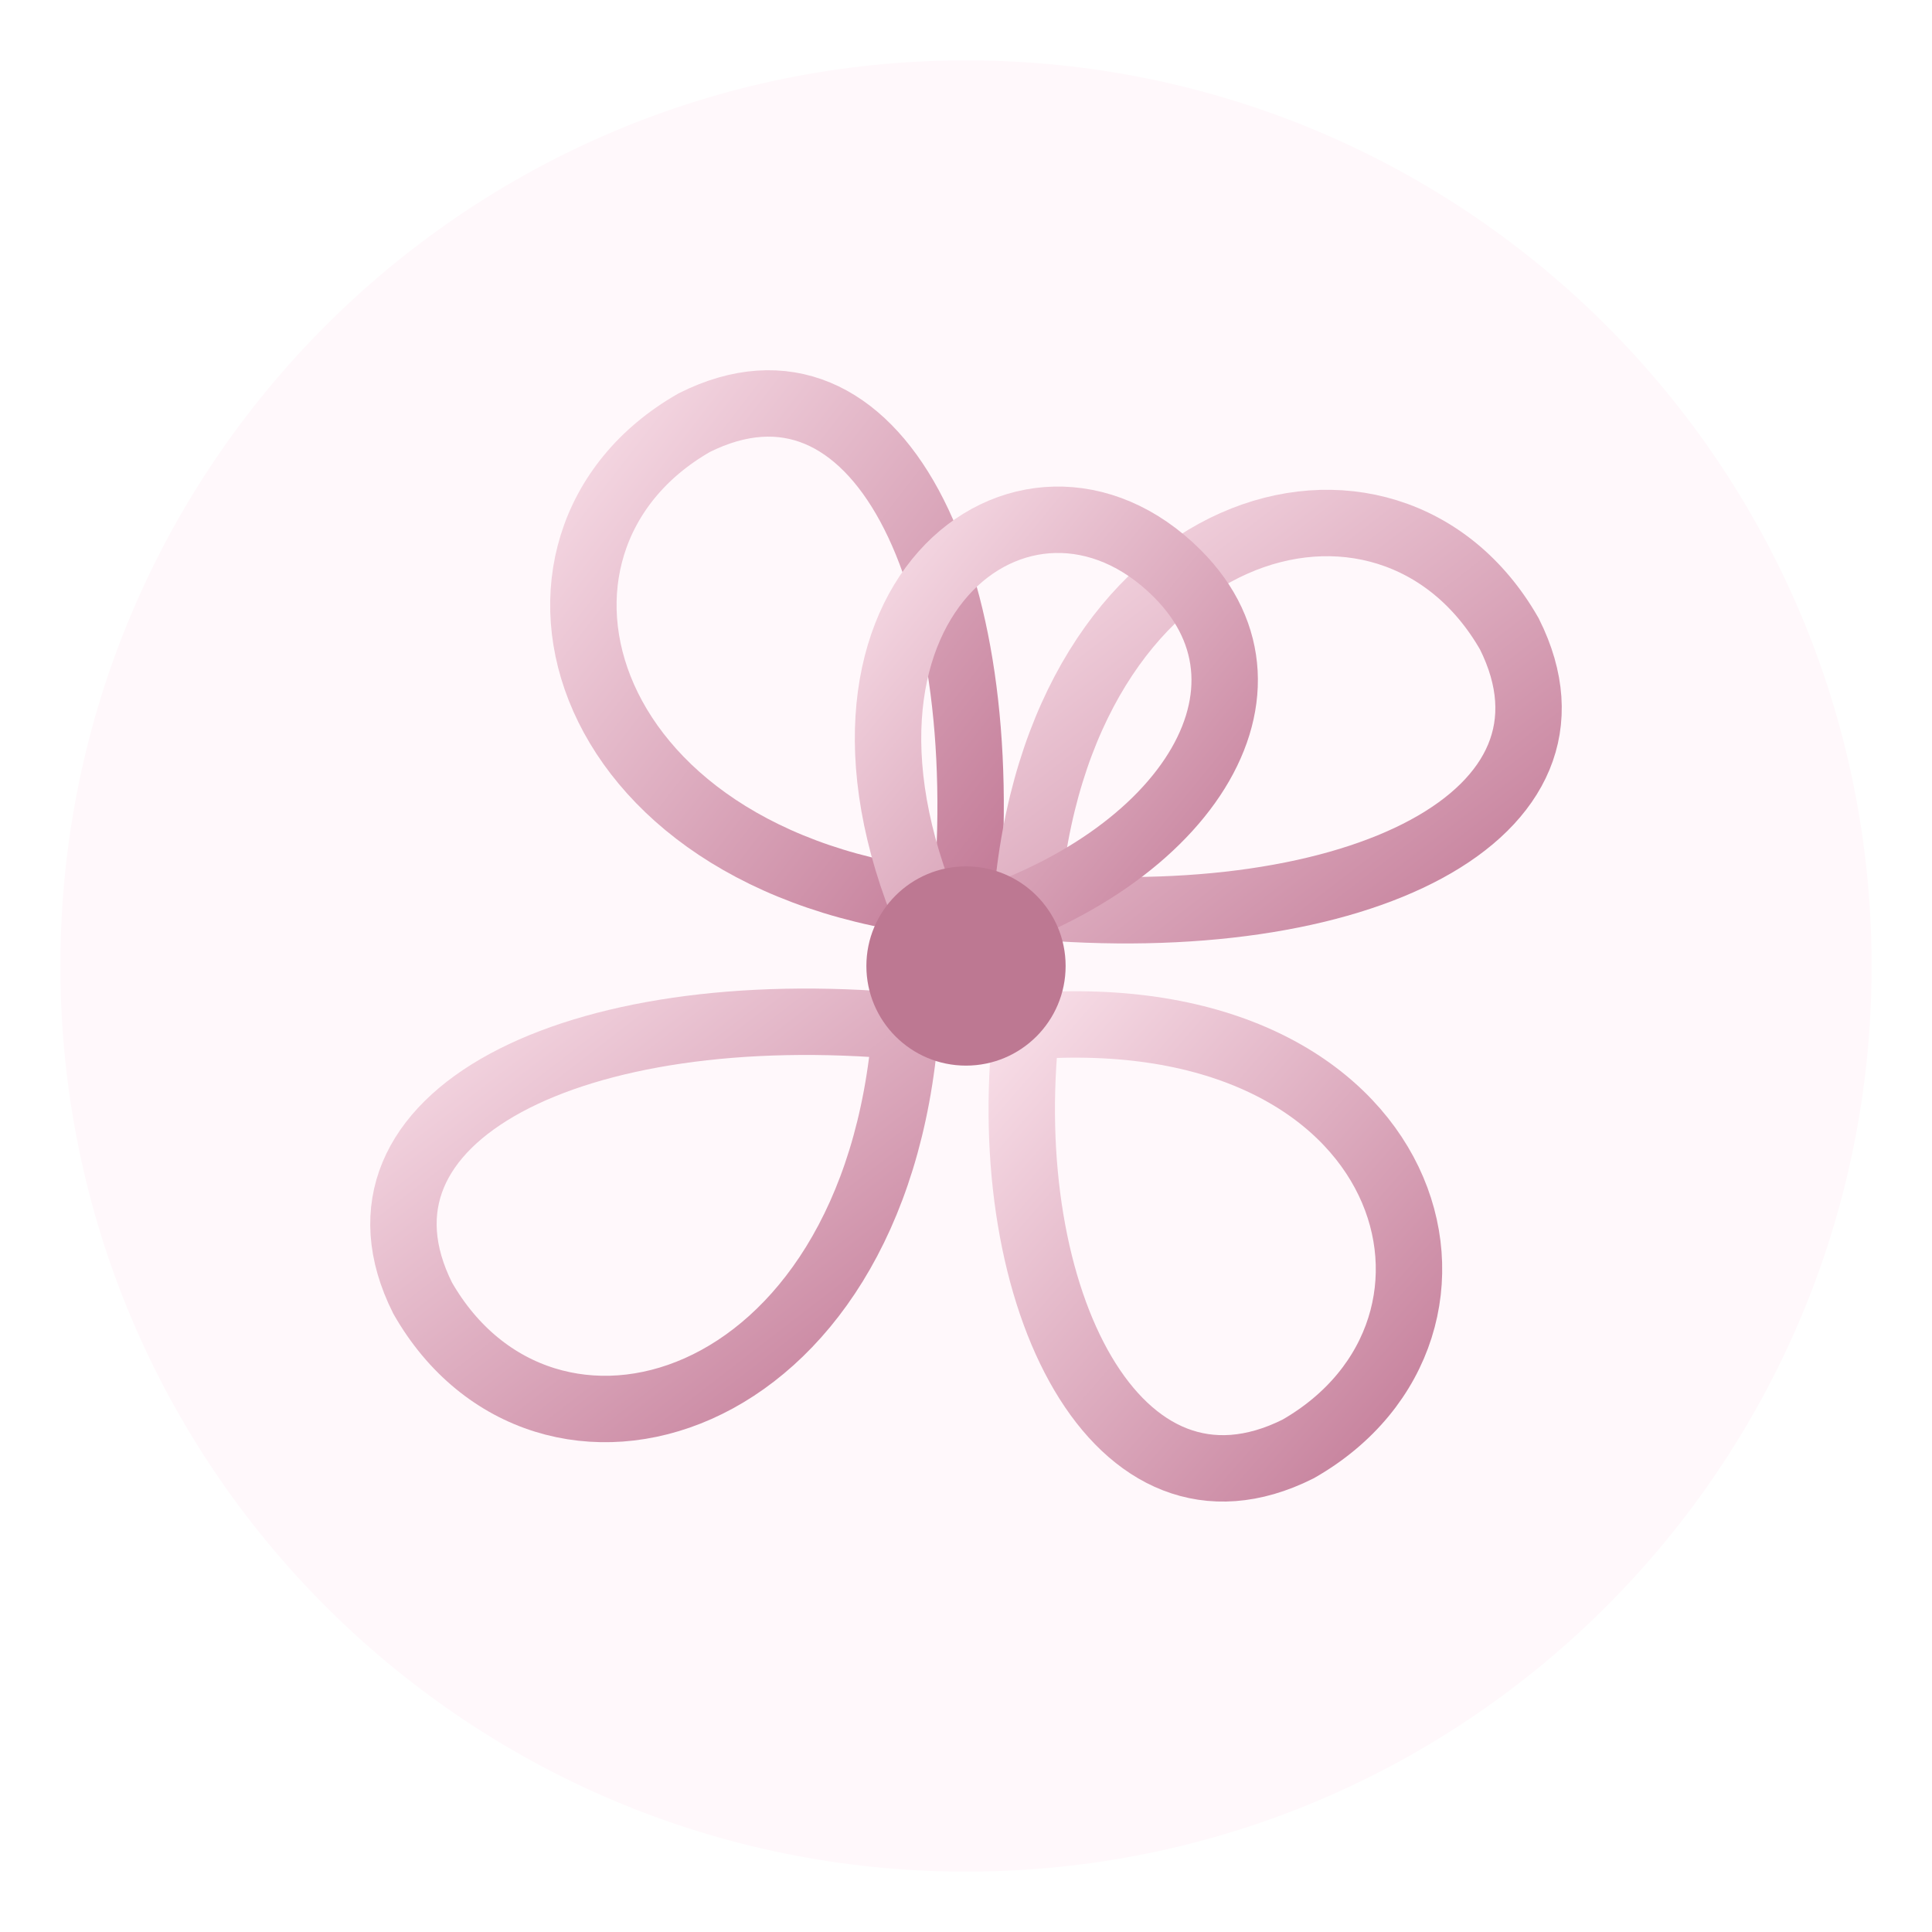
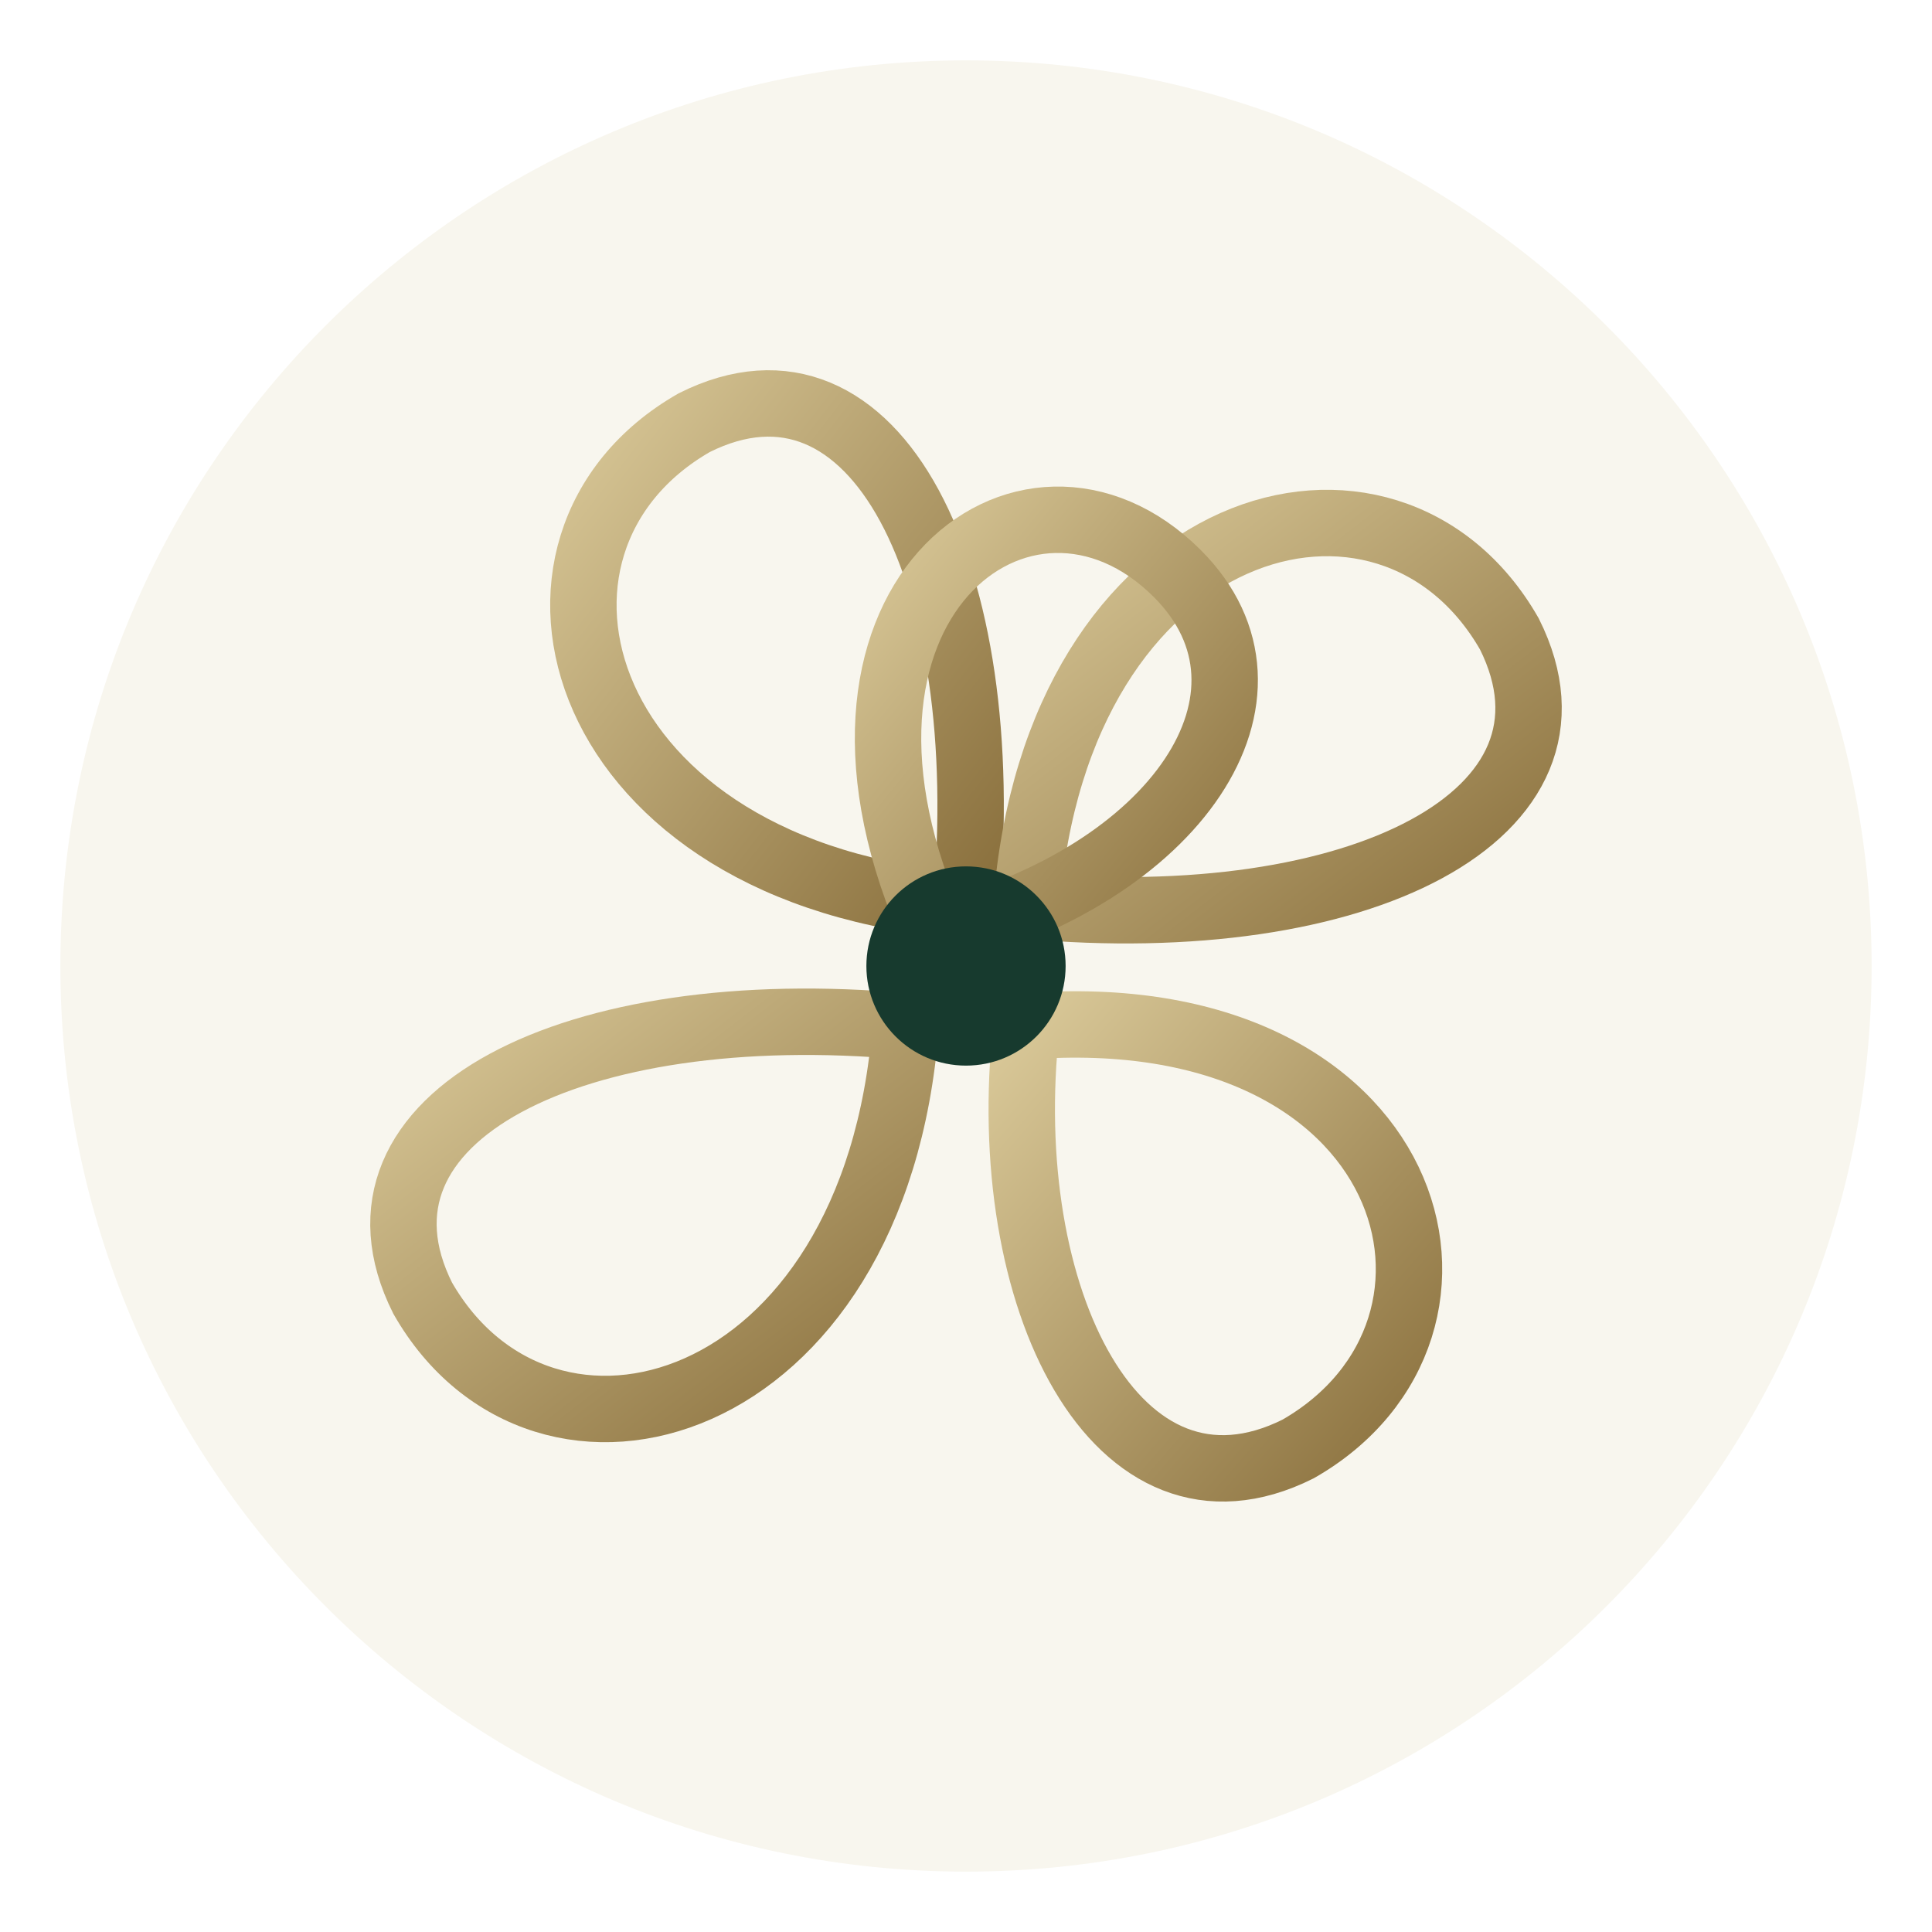
<svg xmlns="http://www.w3.org/2000/svg" viewBox="0 0 64 64">
  <defs>
    <linearGradient id="g" x1="0" y1="0" x2="1" y2="1">
-       <stop offset="0" stop-color="#f7dce6" />
-       <stop offset="1" stop-color="#c47d99" />
+       <stop offset="0" stop-color="#d8c797" />
+       <stop offset="1" stop-color="#8b713e" />
    </linearGradient>
  </defs>
-   <circle cx="32" cy="32" r="30" fill="#fff8fb" />
+   <circle cx="32" cy="32" r="30" fill="#f8f6ee" />
  <g fill="none" stroke="url(#g)" stroke-width="2.2" stroke-linecap="round">
    <path d="M32 30C19 29 16 18 23 14c6-3 10 5 9 16Z" />
    <path d="M34 30c1-13 12-16 16-9 3 6-5 10-16 9Z" />
    <path d="M34 34c13-1 16 10 9 14-6 3-10-5-9-14Z" />
    <path d="M30 34c-1 13-12 16-16 9-3-6 5-10 16-9Z" />
    <path d="M31 31c-5-11 3-17 8-12 4 4 0 10-8 12Z" />
  </g>
-   <circle cx="32" cy="32" r="3.3" fill="#bd7892" />
+   <circle cx="32" cy="32" r="3.3" fill="#173a2e" />
</svg>
